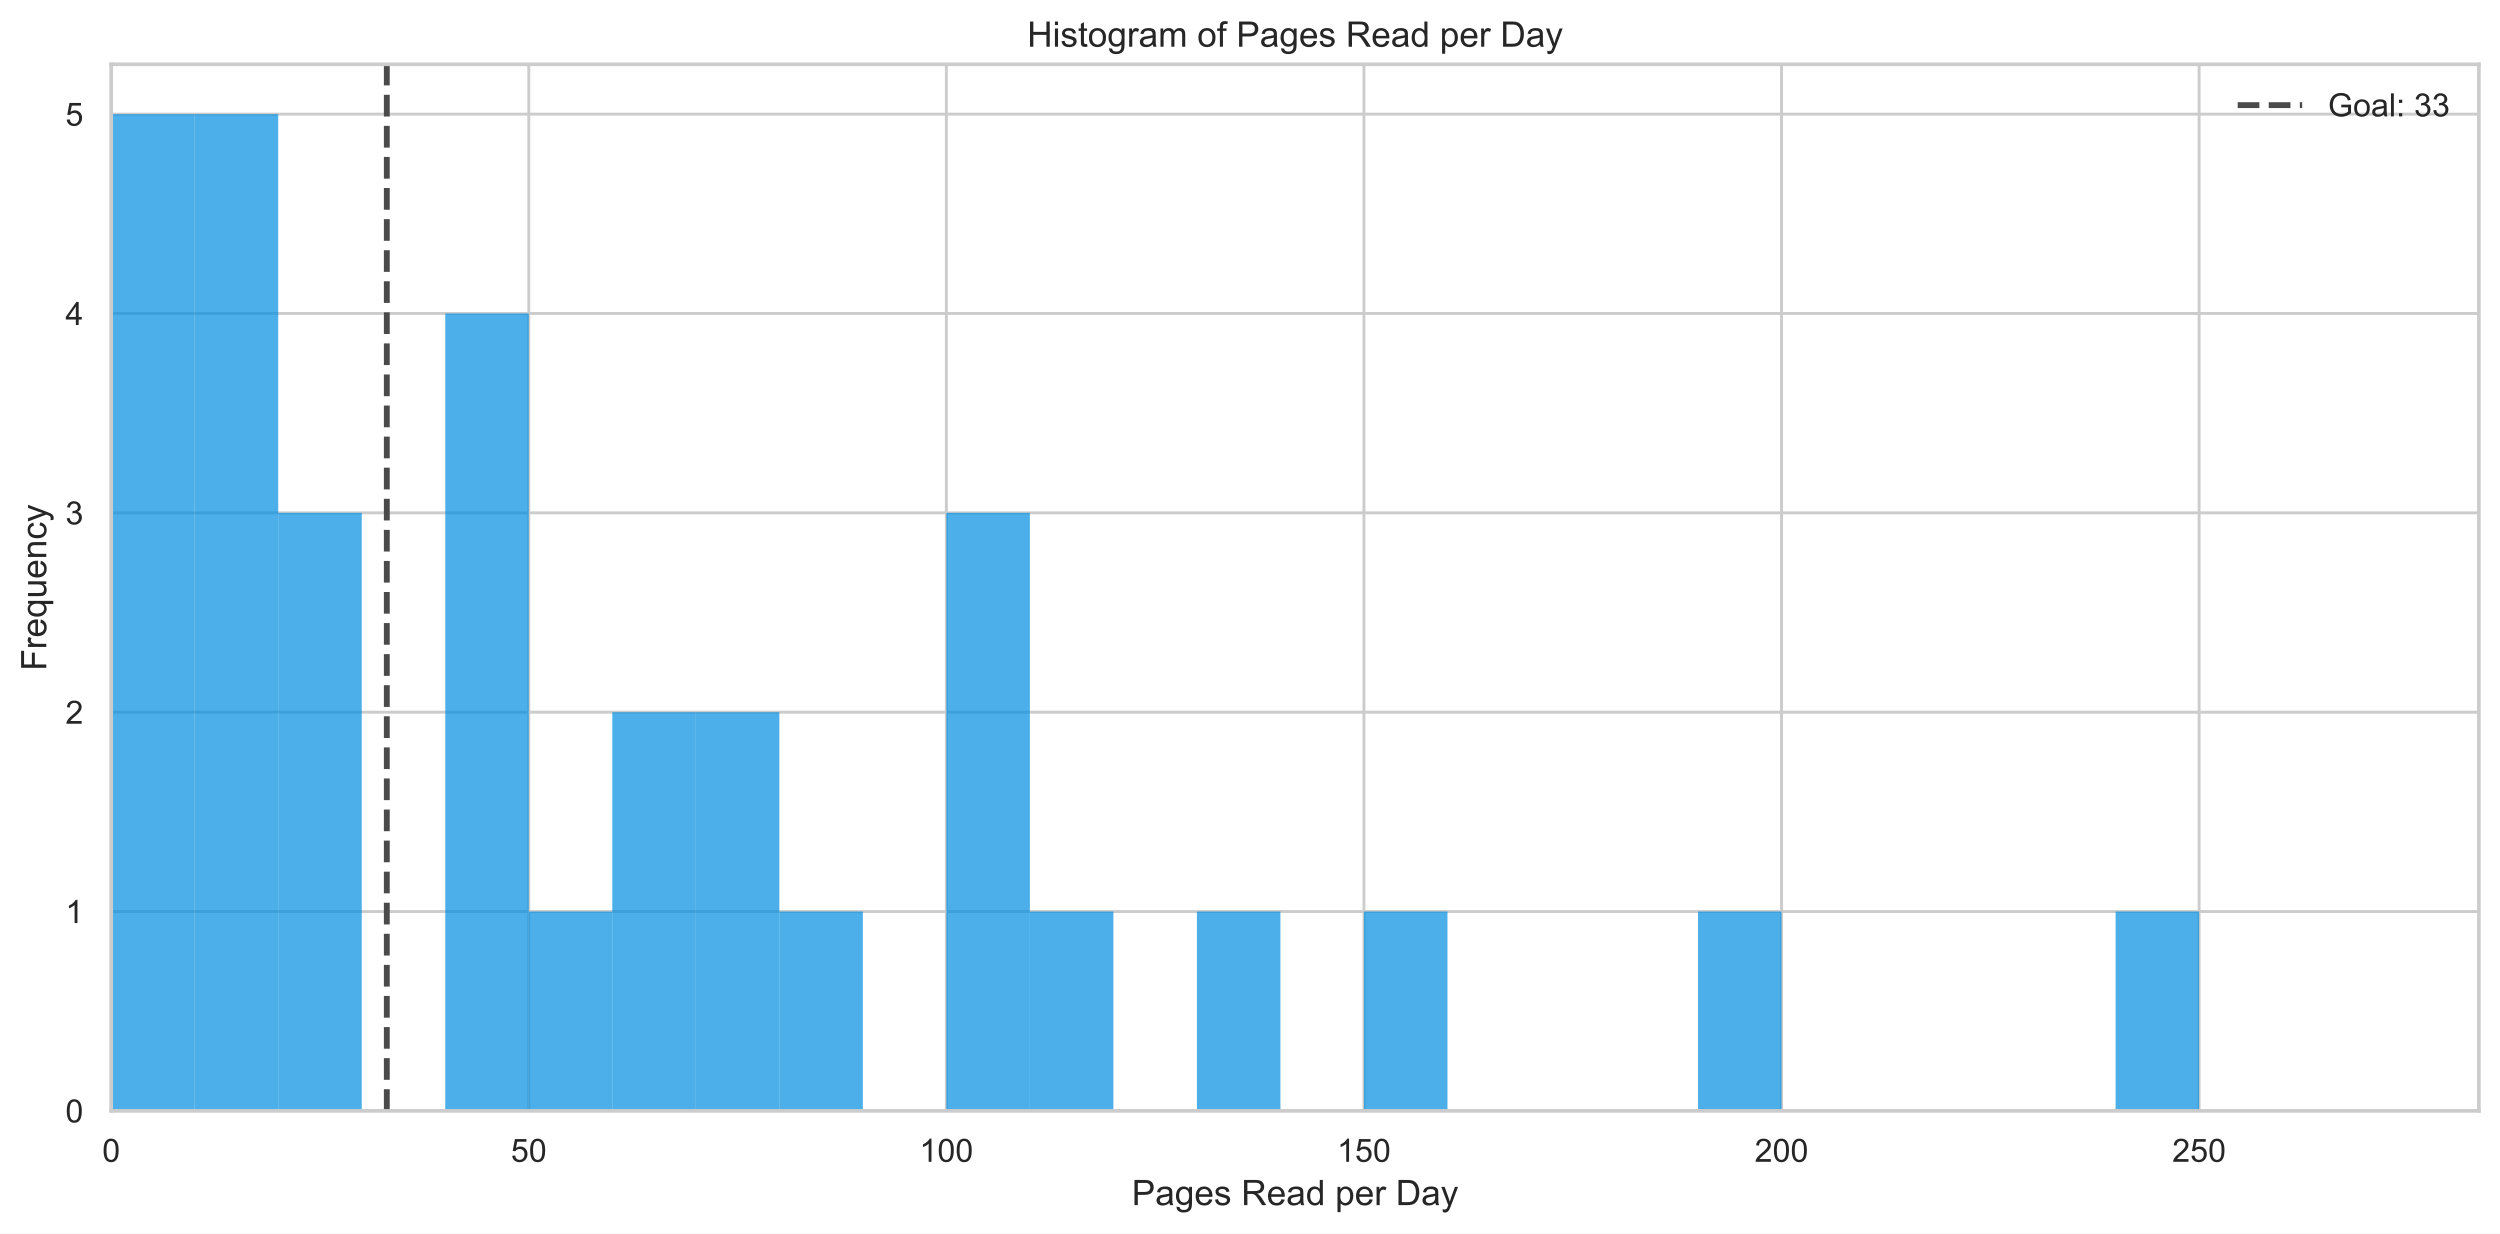
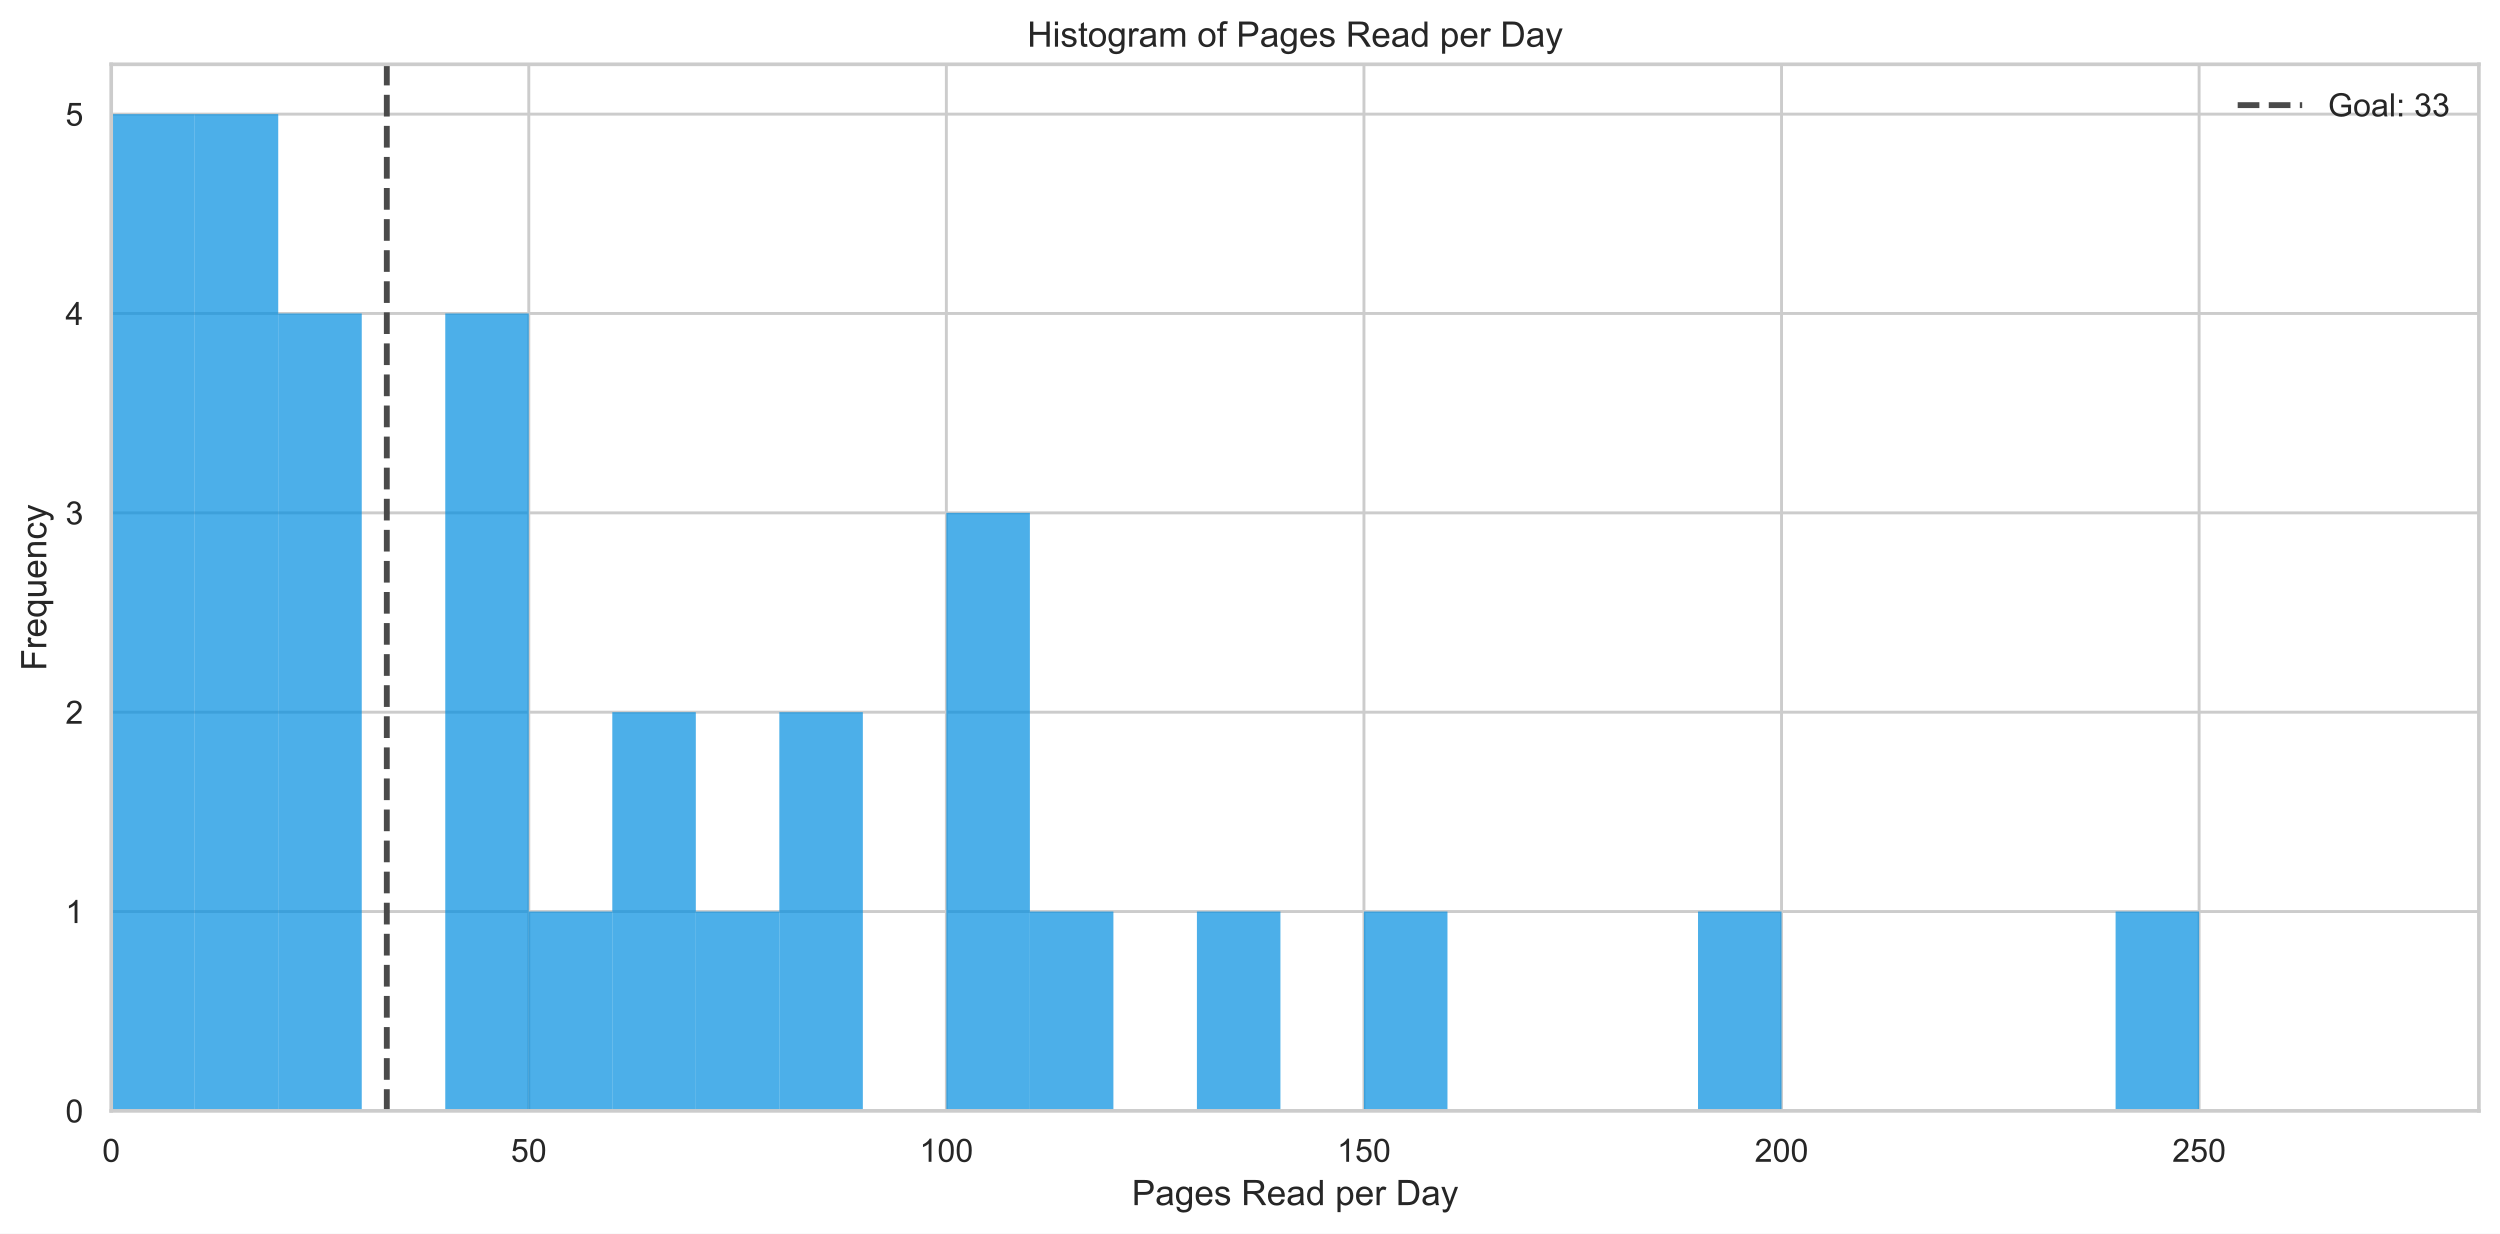
<svg xmlns="http://www.w3.org/2000/svg" xmlns:xlink="http://www.w3.org/1999/xlink" width="852.792pt" height="420.814pt" viewBox="0 0 852.792 420.814" version="1.1">
  <defs>
    <style type="text/css">*{stroke-linejoin: round; stroke-linecap: butt}</style>
  </defs>
  <g id="figure_1">
    <g id="patch_1">
      <path d="M 0 420.814  L 852.792 420.814  L 852.792 0  L 0 0  z " style="fill: #ffffff" />
    </g>
    <g id="axes_1">
      <g id="patch_2">
        <path d="M 37.932 378.939  L 845.592 378.939  L 845.592 21.936  L 37.932 21.936  z " style="fill: #ffffff" />
      </g>
      <g id="matplotlib.axis_1">
        <g id="xtick_1">
          <g id="line2d_1">
-             <path d="M 37.932 378.939  L 37.932 21.936  " clip-path="url(#pbb59d60bf5)" style="fill: none; stroke: #cccccc; stroke-linecap: round" />
+             <path d="M 37.932 378.939  L 37.932 21.936  " clip-path="url(#pe243e5ae7b)" style="fill: none; stroke: #cccccc; stroke-linecap: round" />
          </g>
          <g id="text_1">
            <g style="fill: #262626" transform="translate(34.87352 396.313) scale(0.11 -0.11)">
              <defs>
                <path id="ArialMT-30" d="M 266 2259  Q 266 3072 433 3567  Q 600 4063 929 4331  Q 1259 4600 1759 4600  Q 2128 4600 2406 4451  Q 2684 4303 2865 4023  Q 3047 3744 3150 3342  Q 3253 2941 3253 2259  Q 3253 1453 3087 958  Q 2922 463 2592 192  Q 2263 -78 1759 -78  Q 1097 -78 719 397  Q 266 969 266 2259  z M 844 2259  Q 844 1131 1108 757  Q 1372 384 1759 384  Q 2147 384 2411 759  Q 2675 1134 2675 2259  Q 2675 3391 2411 3762  Q 2147 4134 1753 4134  Q 1366 4134 1134 3806  Q 844 3388 844 2259  z " transform="scale(0.015625)" />
              </defs>
              <use xlink:href="#ArialMT-30" />
            </g>
          </g>
        </g>
        <g id="xtick_2">
          <g id="line2d_2">
-             <path d="M 180.376 378.939  L 180.376 21.936  " clip-path="url(#pbb59d60bf5)" style="fill: none; stroke: #cccccc; stroke-linecap: round" />
+             <path d="M 180.376 378.939  L 180.376 21.936  " clip-path="url(#pe243e5ae7b)" style="fill: none; stroke: #cccccc; stroke-linecap: round" />
          </g>
          <g id="text_2">
            <g style="fill: #262626" transform="translate(174.2594 396.313) scale(0.11 -0.11)">
              <defs>
                <path id="ArialMT-35" d="M 266 1200  L 856 1250  Q 922 819 1161 601  Q 1400 384 1738 384  Q 2144 384 2425 690  Q 2706 997 2706 1503  Q 2706 1984 2436 2262  Q 2166 2541 1728 2541  Q 1456 2541 1237 2417  Q 1019 2294 894 2097  L 366 2166  L 809 4519  L 3088 4519  L 3088 3981  L 1259 3981  L 1013 2750  Q 1425 3038 1878 3038  Q 2478 3038 2890 2622  Q 3303 2206 3303 1553  Q 3303 931 2941 478  Q 2500 -78 1738 -78  Q 1113 -78 717 272  Q 322 622 266 1200  z " transform="scale(0.015625)" />
              </defs>
              <use xlink:href="#ArialMT-35" />
              <use xlink:href="#ArialMT-30" x="55.615" />
            </g>
          </g>
        </g>
        <g id="xtick_3">
          <g id="line2d_3">
-             <path d="M 322.821 378.939  L 322.821 21.936  " clip-path="url(#pbb59d60bf5)" style="fill: none; stroke: #cccccc; stroke-linecap: round" />
+             <path d="M 322.821 378.939  L 322.821 21.936  " clip-path="url(#pe243e5ae7b)" style="fill: none; stroke: #cccccc; stroke-linecap: round" />
          </g>
          <g id="text_3">
            <g style="fill: #262626" transform="translate(313.6454 396.313) scale(0.11 -0.11)">
              <defs>
                <path id="ArialMT-31" d="M 2384 0  L 1822 0  L 1822 3584  Q 1619 3391 1289 3197  Q 959 3003 697 2906  L 697 3450  Q 1169 3672 1522 3987  Q 1875 4303 2022 4600  L 2384 4600  L 2384 0  z " transform="scale(0.015625)" />
              </defs>
              <use xlink:href="#ArialMT-31" />
              <use xlink:href="#ArialMT-30" x="55.615" />
              <use xlink:href="#ArialMT-30" x="111.23" />
            </g>
          </g>
        </g>
        <g id="xtick_4">
          <g id="line2d_4">
-             <path d="M 465.265 378.939  L 465.265 21.936  " clip-path="url(#pbb59d60bf5)" style="fill: none; stroke: #cccccc; stroke-linecap: round" />
+             <path d="M 465.265 378.939  L 465.265 21.936  " clip-path="url(#pe243e5ae7b)" style="fill: none; stroke: #cccccc; stroke-linecap: round" />
          </g>
          <g id="text_4">
            <g style="fill: #262626" transform="translate(456.0898 396.313) scale(0.11 -0.11)">
              <use xlink:href="#ArialMT-31" />
              <use xlink:href="#ArialMT-35" x="55.615" />
              <use xlink:href="#ArialMT-30" x="111.23" />
            </g>
          </g>
        </g>
        <g id="xtick_5">
          <g id="line2d_5">
-             <path d="M 607.71 378.939  L 607.71 21.936  " clip-path="url(#pbb59d60bf5)" style="fill: none; stroke: #cccccc; stroke-linecap: round" />
+             <path d="M 607.71 378.939  L 607.71 21.936  " clip-path="url(#pe243e5ae7b)" style="fill: none; stroke: #cccccc; stroke-linecap: round" />
          </g>
          <g id="text_5">
            <g style="fill: #262626" transform="translate(598.5343 396.313) scale(0.11 -0.11)">
              <defs>
                <path id="ArialMT-32" d="M 3222 541  L 3222 0  L 194 0  Q 188 203 259 391  Q 375 700 629 1000  Q 884 1300 1366 1694  Q 2113 2306 2375 2664  Q 2638 3022 2638 3341  Q 2638 3675 2398 3904  Q 2159 4134 1775 4134  Q 1369 4134 1125 3890  Q 881 3647 878 3216  L 300 3275  Q 359 3922 746 4261  Q 1134 4600 1788 4600  Q 2447 4600 2831 4234  Q 3216 3869 3216 3328  Q 3216 3053 3103 2787  Q 2991 2522 2730 2228  Q 2469 1934 1863 1422  Q 1356 997 1212 845  Q 1069 694 975 541  L 3222 541  z " transform="scale(0.015625)" />
              </defs>
              <use xlink:href="#ArialMT-32" />
              <use xlink:href="#ArialMT-30" x="55.615" />
              <use xlink:href="#ArialMT-30" x="111.23" />
            </g>
          </g>
        </g>
        <g id="xtick_6">
          <g id="line2d_6">
-             <path d="M 750.154 378.939  L 750.154 21.936  " clip-path="url(#pbb59d60bf5)" style="fill: none; stroke: #cccccc; stroke-linecap: round" />
+             <path d="M 750.154 378.939  L 750.154 21.936  " clip-path="url(#pe243e5ae7b)" style="fill: none; stroke: #cccccc; stroke-linecap: round" />
          </g>
          <g id="text_6">
            <g style="fill: #262626" transform="translate(740.9787 396.313) scale(0.11 -0.11)">
              <use xlink:href="#ArialMT-32" />
              <use xlink:href="#ArialMT-35" x="55.615" />
              <use xlink:href="#ArialMT-30" x="111.23" />
            </g>
          </g>
        </g>
        <g id="text_7">
          <g style="fill: #262626" transform="translate(386.0661 411.0886) scale(0.12 -0.12)">
            <defs>
              <path id="ArialMT-50" d="M 494 0  L 494 4581  L 2222 4581  Q 2678 4581 2919 4538  Q 3256 4481 3484 4323  Q 3713 4166 3852 3881  Q 3991 3597 3991 3256  Q 3991 2672 3619 2267  Q 3247 1863 2275 1863  L 1100 1863  L 1100 0  L 494 0  z M 1100 2403  L 2284 2403  Q 2872 2403 3119 2622  Q 3366 2841 3366 3238  Q 3366 3525 3220 3729  Q 3075 3934 2838 4000  Q 2684 4041 2272 4041  L 1100 4041  L 1100 2403  z " transform="scale(0.015625)" />
              <path id="ArialMT-61" d="M 2588 409  Q 2275 144 1986 34  Q 1697 -75 1366 -75  Q 819 -75 525 192  Q 231 459 231 875  Q 231 1119 342 1320  Q 453 1522 633 1644  Q 813 1766 1038 1828  Q 1203 1872 1538 1913  Q 2219 1994 2541 2106  Q 2544 2222 2544 2253  Q 2544 2597 2384 2738  Q 2169 2928 1744 2928  Q 1347 2928 1158 2789  Q 969 2650 878 2297  L 328 2372  Q 403 2725 575 2942  Q 747 3159 1072 3276  Q 1397 3394 1825 3394  Q 2250 3394 2515 3294  Q 2781 3194 2906 3042  Q 3031 2891 3081 2659  Q 3109 2516 3109 2141  L 3109 1391  Q 3109 606 3145 398  Q 3181 191 3288 0  L 2700 0  Q 2613 175 2588 409  z M 2541 1666  Q 2234 1541 1622 1453  Q 1275 1403 1131 1340  Q 988 1278 909 1158  Q 831 1038 831 891  Q 831 666 1001 516  Q 1172 366 1500 366  Q 1825 366 2078 508  Q 2331 650 2450 897  Q 2541 1088 2541 1459  L 2541 1666  z " transform="scale(0.015625)" />
              <path id="ArialMT-67" d="M 319 -275  L 866 -356  Q 900 -609 1056 -725  Q 1266 -881 1628 -881  Q 2019 -881 2231 -725  Q 2444 -569 2519 -288  Q 2563 -116 2559 434  Q 2191 0 1641 0  Q 956 0 581 494  Q 206 988 206 1678  Q 206 2153 378 2554  Q 550 2956 876 3175  Q 1203 3394 1644 3394  Q 2231 3394 2613 2919  L 2613 3319  L 3131 3319  L 3131 450  Q 3131 -325 2973 -648  Q 2816 -972 2473 -1159  Q 2131 -1347 1631 -1347  Q 1038 -1347 672 -1080  Q 306 -813 319 -275  z M 784 1719  Q 784 1066 1043 766  Q 1303 466 1694 466  Q 2081 466 2343 764  Q 2606 1063 2606 1700  Q 2606 2309 2336 2618  Q 2066 2928 1684 2928  Q 1309 2928 1046 2623  Q 784 2319 784 1719  z " transform="scale(0.015625)" />
              <path id="ArialMT-65" d="M 2694 1069  L 3275 997  Q 3138 488 2766 206  Q 2394 -75 1816 -75  Q 1088 -75 661 373  Q 234 822 234 1631  Q 234 2469 665 2931  Q 1097 3394 1784 3394  Q 2450 3394 2872 2941  Q 3294 2488 3294 1666  Q 3294 1616 3291 1516  L 816 1516  Q 847 969 1125 678  Q 1403 388 1819 388  Q 2128 388 2347 550  Q 2566 713 2694 1069  z M 847 1978  L 2700 1978  Q 2663 2397 2488 2606  Q 2219 2931 1791 2931  Q 1403 2931 1139 2672  Q 875 2413 847 1978  z " transform="scale(0.015625)" />
              <path id="ArialMT-73" d="M 197 991  L 753 1078  Q 800 744 1014 566  Q 1228 388 1613 388  Q 2000 388 2187 545  Q 2375 703 2375 916  Q 2375 1106 2209 1216  Q 2094 1291 1634 1406  Q 1016 1563 777 1677  Q 538 1791 414 1992  Q 291 2194 291 2438  Q 291 2659 392 2848  Q 494 3038 669 3163  Q 800 3259 1026 3326  Q 1253 3394 1513 3394  Q 1903 3394 2198 3281  Q 2494 3169 2634 2976  Q 2775 2784 2828 2463  L 2278 2388  Q 2241 2644 2061 2787  Q 1881 2931 1553 2931  Q 1166 2931 1000 2803  Q 834 2675 834 2503  Q 834 2394 903 2306  Q 972 2216 1119 2156  Q 1203 2125 1616 2013  Q 2213 1853 2448 1751  Q 2684 1650 2818 1456  Q 2953 1263 2953 975  Q 2953 694 2789 445  Q 2625 197 2315 61  Q 2006 -75 1616 -75  Q 969 -75 630 194  Q 291 463 197 991  z " transform="scale(0.015625)" />
              <path id="ArialMT-20" transform="scale(0.015625)" />
              <path id="ArialMT-52" d="M 503 0  L 503 4581  L 2534 4581  Q 3147 4581 3465 4457  Q 3784 4334 3975 4021  Q 4166 3709 4166 3331  Q 4166 2844 3850 2509  Q 3534 2175 2875 2084  Q 3116 1969 3241 1856  Q 3506 1613 3744 1247  L 4541 0  L 3778 0  L 3172 953  Q 2906 1366 2734 1584  Q 2563 1803 2427 1890  Q 2291 1978 2150 2013  Q 2047 2034 1813 2034  L 1109 2034  L 1109 0  L 503 0  z M 1109 2559  L 2413 2559  Q 2828 2559 3062 2645  Q 3297 2731 3419 2920  Q 3541 3109 3541 3331  Q 3541 3656 3305 3865  Q 3069 4075 2559 4075  L 1109 4075  L 1109 2559  z " transform="scale(0.015625)" />
              <path id="ArialMT-64" d="M 2575 0  L 2575 419  Q 2259 -75 1647 -75  Q 1250 -75 917 144  Q 584 363 401 755  Q 219 1147 219 1656  Q 219 2153 384 2558  Q 550 2963 881 3178  Q 1213 3394 1622 3394  Q 1922 3394 2156 3267  Q 2391 3141 2538 2938  L 2538 4581  L 3097 4581  L 3097 0  L 2575 0  z M 797 1656  Q 797 1019 1065 703  Q 1334 388 1700 388  Q 2069 388 2326 689  Q 2584 991 2584 1609  Q 2584 2291 2321 2609  Q 2059 2928 1675 2928  Q 1300 2928 1048 2622  Q 797 2316 797 1656  z " transform="scale(0.015625)" />
              <path id="ArialMT-70" d="M 422 -1272  L 422 3319  L 934 3319  L 934 2888  Q 1116 3141 1344 3267  Q 1572 3394 1897 3394  Q 2322 3394 2647 3175  Q 2972 2956 3137 2557  Q 3303 2159 3303 1684  Q 3303 1175 3120 767  Q 2938 359 2589 142  Q 2241 -75 1856 -75  Q 1575 -75 1351 44  Q 1128 163 984 344  L 984 -1272  L 422 -1272  z M 931 1641  Q 931 1000 1190 694  Q 1450 388 1819 388  Q 2194 388 2461 705  Q 2728 1022 2728 1688  Q 2728 2322 2467 2637  Q 2206 2953 1844 2953  Q 1484 2953 1207 2617  Q 931 2281 931 1641  z " transform="scale(0.015625)" />
              <path id="ArialMT-72" d="M 416 0  L 416 3319  L 922 3319  L 922 2816  Q 1116 3169 1280 3281  Q 1444 3394 1641 3394  Q 1925 3394 2219 3213  L 2025 2691  Q 1819 2813 1613 2813  Q 1428 2813 1281 2702  Q 1134 2591 1072 2394  Q 978 2094 978 1738  L 978 0  L 416 0  z " transform="scale(0.015625)" />
              <path id="ArialMT-44" d="M 494 0  L 494 4581  L 2072 4581  Q 2606 4581 2888 4516  Q 3281 4425 3559 4188  Q 3922 3881 4101 3404  Q 4281 2928 4281 2316  Q 4281 1794 4159 1391  Q 4038 988 3847 723  Q 3656 459 3429 307  Q 3203 156 2883 78  Q 2563 0 2147 0  L 494 0  z M 1100 541  L 2078 541  Q 2531 541 2789 625  Q 3047 709 3200 863  Q 3416 1078 3536 1442  Q 3656 1806 3656 2325  Q 3656 3044 3420 3430  Q 3184 3816 2847 3947  Q 2603 4041 2063 4041  L 1100 4041  L 1100 541  z " transform="scale(0.015625)" />
              <path id="ArialMT-79" d="M 397 -1278  L 334 -750  Q 519 -800 656 -800  Q 844 -800 956 -737  Q 1069 -675 1141 -563  Q 1194 -478 1313 -144  Q 1328 -97 1363 -6  L 103 3319  L 709 3319  L 1400 1397  Q 1534 1031 1641 628  Q 1738 1016 1872 1384  L 2581 3319  L 3144 3319  L 1881 -56  Q 1678 -603 1566 -809  Q 1416 -1088 1222 -1217  Q 1028 -1347 759 -1347  Q 597 -1347 397 -1278  z " transform="scale(0.015625)" />
            </defs>
            <use xlink:href="#ArialMT-50" />
            <use xlink:href="#ArialMT-61" x="66.699" />
            <use xlink:href="#ArialMT-67" x="122.314" />
            <use xlink:href="#ArialMT-65" x="177.93" />
            <use xlink:href="#ArialMT-73" x="233.545" />
            <use xlink:href="#ArialMT-20" x="283.545" />
            <use xlink:href="#ArialMT-52" x="311.328" />
            <use xlink:href="#ArialMT-65" x="383.545" />
            <use xlink:href="#ArialMT-61" x="439.16" />
            <use xlink:href="#ArialMT-64" x="494.775" />
            <use xlink:href="#ArialMT-20" x="550.391" />
            <use xlink:href="#ArialMT-70" x="578.174" />
            <use xlink:href="#ArialMT-65" x="633.789" />
            <use xlink:href="#ArialMT-72" x="689.404" />
            <use xlink:href="#ArialMT-20" x="722.705" />
            <use xlink:href="#ArialMT-44" x="750.488" />
            <use xlink:href="#ArialMT-61" x="822.705" />
            <use xlink:href="#ArialMT-79" x="878.32" />
          </g>
        </g>
      </g>
      <g id="matplotlib.axis_2">
        <g id="ytick_1">
          <g id="line2d_7">
-             <path d="M 37.932 378.939  L 845.592 378.939  " clip-path="url(#pbb59d60bf5)" style="fill: none; stroke: #cccccc; stroke-linecap: round" />
+             <path d="M 37.932 378.939  L 845.592 378.939  " clip-path="url(#pe243e5ae7b)" style="fill: none; stroke: #cccccc; stroke-linecap: round" />
          </g>
          <g id="text_8">
            <g style="fill: #262626" transform="translate(22.315 382.8762) scale(0.11 -0.11)">
              <use xlink:href="#ArialMT-30" />
            </g>
          </g>
        </g>
        <g id="ytick_2">
          <g id="line2d_8">
-             <path d="M 37.932 310.939  L 845.592 310.939  " clip-path="url(#pbb59d60bf5)" style="fill: none; stroke: #cccccc; stroke-linecap: round" />
+             <path d="M 37.932 310.939  L 845.592 310.939  " clip-path="url(#pe243e5ae7b)" style="fill: none; stroke: #cccccc; stroke-linecap: round" />
          </g>
          <g id="text_9">
            <g style="fill: #262626" transform="translate(22.315 314.8755) scale(0.11 -0.11)">
              <use xlink:href="#ArialMT-31" />
            </g>
          </g>
        </g>
        <g id="ytick_3">
          <g id="line2d_9">
-             <path d="M 37.932 242.938  L 845.592 242.938  " clip-path="url(#pbb59d60bf5)" style="fill: none; stroke: #cccccc; stroke-linecap: round" />
+             <path d="M 37.932 242.938  L 845.592 242.938  " clip-path="url(#pe243e5ae7b)" style="fill: none; stroke: #cccccc; stroke-linecap: round" />
          </g>
          <g id="text_10">
            <g style="fill: #262626" transform="translate(22.315 246.8747) scale(0.11 -0.11)">
              <use xlink:href="#ArialMT-32" />
            </g>
          </g>
        </g>
        <g id="ytick_4">
          <g id="line2d_10">
-             <path d="M 37.932 174.937  L 845.592 174.937  " clip-path="url(#pbb59d60bf5)" style="fill: none; stroke: #cccccc; stroke-linecap: round" />
+             <path d="M 37.932 174.937  L 845.592 174.937  " clip-path="url(#pe243e5ae7b)" style="fill: none; stroke: #cccccc; stroke-linecap: round" />
          </g>
          <g id="text_11">
            <g style="fill: #262626" transform="translate(22.315 178.874) scale(0.11 -0.11)">
              <defs>
                <path id="ArialMT-33" d="M 269 1209  L 831 1284  Q 928 806 1161 595  Q 1394 384 1728 384  Q 2125 384 2398 659  Q 2672 934 2672 1341  Q 2672 1728 2419 1979  Q 2166 2231 1775 2231  Q 1616 2231 1378 2169  L 1441 2663  Q 1497 2656 1531 2656  Q 1891 2656 2178 2843  Q 2466 3031 2466 3422  Q 2466 3731 2256 3934  Q 2047 4138 1716 4138  Q 1388 4138 1169 3931  Q 950 3725 888 3313  L 325 3413  Q 428 3978 793 4289  Q 1159 4600 1703 4600  Q 2078 4600 2393 4439  Q 2709 4278 2876 4000  Q 3044 3722 3044 3409  Q 3044 3113 2884 2869  Q 2725 2625 2413 2481  Q 2819 2388 3044 2092  Q 3269 1797 3269 1353  Q 3269 753 2831 336  Q 2394 -81 1725 -81  Q 1122 -81 723 278  Q 325 638 269 1209  z " transform="scale(0.015625)" />
              </defs>
              <use xlink:href="#ArialMT-33" />
            </g>
          </g>
        </g>
        <g id="ytick_5">
          <g id="line2d_11">
-             <path d="M 37.932 106.937  L 845.592 106.937  " clip-path="url(#pbb59d60bf5)" style="fill: none; stroke: #cccccc; stroke-linecap: round" />
+             <path d="M 37.932 106.937  L 845.592 106.937  " clip-path="url(#pe243e5ae7b)" style="fill: none; stroke: #cccccc; stroke-linecap: round" />
          </g>
          <g id="text_12">
            <g style="fill: #262626" transform="translate(22.315 110.8733) scale(0.11 -0.11)">
              <defs>
                <path id="ArialMT-34" d="M 2069 0  L 2069 1097  L 81 1097  L 81 1613  L 2172 4581  L 2631 4581  L 2631 1613  L 3250 1613  L 3250 1097  L 2631 1097  L 2631 0  L 2069 0  z M 2069 1613  L 2069 3678  L 634 1613  L 2069 1613  z " transform="scale(0.015625)" />
              </defs>
              <use xlink:href="#ArialMT-34" />
            </g>
          </g>
        </g>
        <g id="ytick_6">
          <g id="line2d_12">
-             <path d="M 37.932 38.936  L 845.592 38.936  " clip-path="url(#pbb59d60bf5)" style="fill: none; stroke: #cccccc; stroke-linecap: round" />
+             <path d="M 37.932 38.936  L 845.592 38.936  " clip-path="url(#pe243e5ae7b)" style="fill: none; stroke: #cccccc; stroke-linecap: round" />
          </g>
          <g id="text_13">
            <g style="fill: #262626" transform="translate(22.315 42.8726) scale(0.11 -0.11)">
              <use xlink:href="#ArialMT-35" />
            </g>
          </g>
        </g>
        <g id="text_14">
          <g style="fill: #262626" transform="translate(15.78937 228.7828) rotate(-90) scale(0.12 -0.12)">
            <defs>
              <path id="ArialMT-46" d="M 525 0  L 525 4581  L 3616 4581  L 3616 4041  L 1131 4041  L 1131 2622  L 3281 2622  L 3281 2081  L 1131 2081  L 1131 0  L 525 0  z " transform="scale(0.015625)" />
              <path id="ArialMT-71" d="M 2538 -1272  L 2538 353  Q 2406 169 2170 47  Q 1934 -75 1669 -75  Q 1078 -75 651 397  Q 225 869 225 1691  Q 225 2191 398 2587  Q 572 2984 901 3189  Q 1231 3394 1625 3394  Q 2241 3394 2594 2875  L 2594 3319  L 3100 3319  L 3100 -1272  L 2538 -1272  z M 803 1669  Q 803 1028 1072 708  Q 1341 388 1716 388  Q 2075 388 2334 692  Q 2594 997 2594 1619  Q 2594 2281 2320 2615  Q 2047 2950 1678 2950  Q 1313 2950 1058 2639  Q 803 2328 803 1669  z " transform="scale(0.015625)" />
              <path id="ArialMT-75" d="M 2597 0  L 2597 488  Q 2209 -75 1544 -75  Q 1250 -75 995 37  Q 741 150 617 320  Q 494 491 444 738  Q 409 903 409 1263  L 409 3319  L 972 3319  L 972 1478  Q 972 1038 1006 884  Q 1059 663 1231 536  Q 1403 409 1656 409  Q 1909 409 2131 539  Q 2353 669 2445 892  Q 2538 1116 2538 1541  L 2538 3319  L 3100 3319  L 3100 0  L 2597 0  z " transform="scale(0.015625)" />
              <path id="ArialMT-6e" d="M 422 0  L 422 3319  L 928 3319  L 928 2847  Q 1294 3394 1984 3394  Q 2284 3394 2536 3286  Q 2788 3178 2913 3003  Q 3038 2828 3088 2588  Q 3119 2431 3119 2041  L 3119 0  L 2556 0  L 2556 2019  Q 2556 2363 2490 2533  Q 2425 2703 2258 2804  Q 2091 2906 1866 2906  Q 1506 2906 1245 2678  Q 984 2450 984 1813  L 984 0  L 422 0  z " transform="scale(0.015625)" />
              <path id="ArialMT-63" d="M 2588 1216  L 3141 1144  Q 3050 572 2676 248  Q 2303 -75 1759 -75  Q 1078 -75 664 370  Q 250 816 250 1647  Q 250 2184 428 2587  Q 606 2991 970 3192  Q 1334 3394 1763 3394  Q 2303 3394 2647 3120  Q 2991 2847 3088 2344  L 2541 2259  Q 2463 2594 2264 2762  Q 2066 2931 1784 2931  Q 1359 2931 1093 2626  Q 828 2322 828 1663  Q 828 994 1084 691  Q 1341 388 1753 388  Q 2084 388 2306 591  Q 2528 794 2588 1216  z " transform="scale(0.015625)" />
            </defs>
            <use xlink:href="#ArialMT-46" />
            <use xlink:href="#ArialMT-72" x="61.084" />
            <use xlink:href="#ArialMT-65" x="94.385" />
            <use xlink:href="#ArialMT-71" x="150" />
            <use xlink:href="#ArialMT-75" x="205.615" />
            <use xlink:href="#ArialMT-65" x="261.23" />
            <use xlink:href="#ArialMT-6e" x="316.846" />
            <use xlink:href="#ArialMT-63" x="372.461" />
            <use xlink:href="#ArialMT-79" x="422.461" />
          </g>
        </g>
      </g>
      <g id="patch_3">
-         <path d="M 37.932 378.939  L 66.421 378.939  L 66.421 38.936  L 37.932 38.936  z " clip-path="url(#pbb59d60bf5)" style="fill: #008ddf; opacity: 0.7" />
+         <path d="M 37.932 378.939  L 66.421 378.939  L 66.421 38.936  L 37.932 38.936  z " clip-path="url(#pe243e5ae7b)" style="fill: #008ddf; opacity: 0.7" />
      </g>
      <g id="patch_4">
-         <path d="M 66.421 378.939  L 94.91 378.939  L 94.91 38.936  L 66.421 38.936  z " clip-path="url(#pbb59d60bf5)" style="fill: #008ddf; opacity: 0.7" />
+         <path d="M 66.421 378.939  L 94.91 378.939  L 94.91 38.936  L 66.421 38.936  z " clip-path="url(#pe243e5ae7b)" style="fill: #008ddf; opacity: 0.7" />
      </g>
      <g id="patch_5">
-         <path d="M 94.91 378.939  L 123.399 378.939  L 123.399 174.937  L 94.91 174.937  z " clip-path="url(#pbb59d60bf5)" style="fill: #008ddf; opacity: 0.7" />
+         <path d="M 94.91 378.939  L 123.399 378.939  L 123.399 106.937  L 94.91 106.937  z " clip-path="url(#pe243e5ae7b)" style="fill: #008ddf; opacity: 0.7" />
      </g>
      <g id="patch_6">
-         <path d="M 123.399 378.939  L 151.888 378.939  L 151.888 378.939  L 123.399 378.939  z " clip-path="url(#pbb59d60bf5)" style="fill: #008ddf; opacity: 0.7" />
+         <path d="M 123.399 378.939  L 151.888 378.939  L 151.888 378.939  L 123.399 378.939  z " clip-path="url(#pe243e5ae7b)" style="fill: #008ddf; opacity: 0.7" />
      </g>
      <g id="patch_7">
-         <path d="M 151.888 378.939  L 180.376 378.939  L 180.376 106.937  L 151.888 106.937  z " clip-path="url(#pbb59d60bf5)" style="fill: #008ddf; opacity: 0.7" />
+         <path d="M 151.888 378.939  L 180.376 378.939  L 180.376 106.937  L 151.888 106.937  z " clip-path="url(#pe243e5ae7b)" style="fill: #008ddf; opacity: 0.7" />
      </g>
      <g id="patch_8">
-         <path d="M 180.376 378.939  L 208.865 378.939  L 208.865 310.939  L 180.376 310.939  z " clip-path="url(#pbb59d60bf5)" style="fill: #008ddf; opacity: 0.7" />
+         <path d="M 180.376 378.939  L 208.865 378.939  L 208.865 310.939  L 180.376 310.939  z " clip-path="url(#pe243e5ae7b)" style="fill: #008ddf; opacity: 0.7" />
      </g>
      <g id="patch_9">
-         <path d="M 208.865 378.939  L 237.354 378.939  L 237.354 242.938  L 208.865 242.938  z " clip-path="url(#pbb59d60bf5)" style="fill: #008ddf; opacity: 0.7" />
+         <path d="M 208.865 378.939  L 237.354 378.939  L 237.354 242.938  L 208.865 242.938  z " clip-path="url(#pe243e5ae7b)" style="fill: #008ddf; opacity: 0.7" />
      </g>
      <g id="patch_10">
-         <path d="M 237.354 378.939  L 265.843 378.939  L 265.843 242.938  L 237.354 242.938  z " clip-path="url(#pbb59d60bf5)" style="fill: #008ddf; opacity: 0.7" />
+         <path d="M 237.354 378.939  L 265.843 378.939  L 265.843 310.939  L 237.354 310.939  z " clip-path="url(#pe243e5ae7b)" style="fill: #008ddf; opacity: 0.7" />
      </g>
      <g id="patch_11">
-         <path d="M 265.843 378.939  L 294.332 378.939  L 294.332 310.939  L 265.843 310.939  z " clip-path="url(#pbb59d60bf5)" style="fill: #008ddf; opacity: 0.7" />
+         <path d="M 265.843 378.939  L 294.332 378.939  L 294.332 242.938  L 265.843 242.938  z " clip-path="url(#pe243e5ae7b)" style="fill: #008ddf; opacity: 0.7" />
      </g>
      <g id="patch_12">
-         <path d="M 294.332 378.939  L 322.821 378.939  L 322.821 378.939  L 294.332 378.939  z " clip-path="url(#pbb59d60bf5)" style="fill: #008ddf; opacity: 0.7" />
+         <path d="M 294.332 378.939  L 322.821 378.939  L 322.821 378.939  L 294.332 378.939  z " clip-path="url(#pe243e5ae7b)" style="fill: #008ddf; opacity: 0.7" />
      </g>
      <g id="patch_13">
-         <path d="M 322.821 378.939  L 351.31 378.939  L 351.31 174.937  L 322.821 174.937  z " clip-path="url(#pbb59d60bf5)" style="fill: #008ddf; opacity: 0.7" />
+         <path d="M 322.821 378.939  L 351.31 378.939  L 351.31 174.937  L 322.821 174.937  z " clip-path="url(#pe243e5ae7b)" style="fill: #008ddf; opacity: 0.7" />
      </g>
      <g id="patch_14">
-         <path d="M 351.31 378.939  L 379.799 378.939  L 379.799 310.939  L 351.31 310.939  z " clip-path="url(#pbb59d60bf5)" style="fill: #008ddf; opacity: 0.7" />
+         <path d="M 351.31 378.939  L 379.799 378.939  L 379.799 310.939  L 351.31 310.939  z " clip-path="url(#pe243e5ae7b)" style="fill: #008ddf; opacity: 0.7" />
      </g>
      <g id="patch_15">
-         <path d="M 379.799 378.939  L 408.288 378.939  L 408.288 378.939  L 379.799 378.939  z " clip-path="url(#pbb59d60bf5)" style="fill: #008ddf; opacity: 0.7" />
+         <path d="M 379.799 378.939  L 408.288 378.939  L 408.288 378.939  L 379.799 378.939  z " clip-path="url(#pe243e5ae7b)" style="fill: #008ddf; opacity: 0.7" />
      </g>
      <g id="patch_16">
-         <path d="M 408.288 378.939  L 436.776 378.939  L 436.776 310.939  L 408.288 310.939  z " clip-path="url(#pbb59d60bf5)" style="fill: #008ddf; opacity: 0.7" />
+         <path d="M 408.288 378.939  L 436.776 378.939  L 436.776 310.939  L 408.288 310.939  z " clip-path="url(#pe243e5ae7b)" style="fill: #008ddf; opacity: 0.7" />
      </g>
      <g id="patch_17">
-         <path d="M 436.776 378.939  L 465.265 378.939  L 465.265 378.939  L 436.776 378.939  z " clip-path="url(#pbb59d60bf5)" style="fill: #008ddf; opacity: 0.7" />
+         <path d="M 436.776 378.939  L 465.265 378.939  L 465.265 378.939  L 436.776 378.939  z " clip-path="url(#pe243e5ae7b)" style="fill: #008ddf; opacity: 0.7" />
      </g>
      <g id="patch_18">
-         <path d="M 465.265 378.939  L 493.754 378.939  L 493.754 310.939  L 465.265 310.939  z " clip-path="url(#pbb59d60bf5)" style="fill: #008ddf; opacity: 0.7" />
+         <path d="M 465.265 378.939  L 493.754 378.939  L 493.754 310.939  L 465.265 310.939  z " clip-path="url(#pe243e5ae7b)" style="fill: #008ddf; opacity: 0.7" />
      </g>
      <g id="patch_19">
-         <path d="M 493.754 378.939  L 522.243 378.939  L 522.243 378.939  L 493.754 378.939  z " clip-path="url(#pbb59d60bf5)" style="fill: #008ddf; opacity: 0.7" />
+         <path d="M 493.754 378.939  L 522.243 378.939  L 522.243 378.939  L 493.754 378.939  z " clip-path="url(#pe243e5ae7b)" style="fill: #008ddf; opacity: 0.7" />
      </g>
      <g id="patch_20">
-         <path d="M 522.243 378.939  L 550.732 378.939  L 550.732 378.939  L 522.243 378.939  z " clip-path="url(#pbb59d60bf5)" style="fill: #008ddf; opacity: 0.7" />
+         <path d="M 522.243 378.939  L 550.732 378.939  L 550.732 378.939  L 522.243 378.939  z " clip-path="url(#pe243e5ae7b)" style="fill: #008ddf; opacity: 0.7" />
      </g>
      <g id="patch_21">
-         <path d="M 550.732 378.939  L 579.221 378.939  L 579.221 378.939  L 550.732 378.939  z " clip-path="url(#pbb59d60bf5)" style="fill: #008ddf; opacity: 0.7" />
+         <path d="M 550.732 378.939  L 579.221 378.939  L 579.221 378.939  L 550.732 378.939  z " clip-path="url(#pe243e5ae7b)" style="fill: #008ddf; opacity: 0.7" />
      </g>
      <g id="patch_22">
-         <path d="M 579.221 378.939  L 607.71 378.939  L 607.71 310.939  L 579.221 310.939  z " clip-path="url(#pbb59d60bf5)" style="fill: #008ddf; opacity: 0.7" />
+         <path d="M 579.221 378.939  L 607.71 378.939  L 607.71 310.939  L 579.221 310.939  z " clip-path="url(#pe243e5ae7b)" style="fill: #008ddf; opacity: 0.7" />
      </g>
      <g id="patch_23">
-         <path d="M 607.71 378.939  L 636.199 378.939  L 636.199 378.939  L 607.71 378.939  z " clip-path="url(#pbb59d60bf5)" style="fill: #008ddf; opacity: 0.7" />
+         <path d="M 607.71 378.939  L 636.199 378.939  L 636.199 378.939  L 607.71 378.939  z " clip-path="url(#pe243e5ae7b)" style="fill: #008ddf; opacity: 0.7" />
      </g>
      <g id="patch_24">
-         <path d="M 636.199 378.939  L 664.688 378.939  L 664.688 378.939  L 636.199 378.939  z " clip-path="url(#pbb59d60bf5)" style="fill: #008ddf; opacity: 0.7" />
+         <path d="M 636.199 378.939  L 664.688 378.939  L 664.688 378.939  L 636.199 378.939  z " clip-path="url(#pe243e5ae7b)" style="fill: #008ddf; opacity: 0.7" />
      </g>
      <g id="patch_25">
-         <path d="M 664.688 378.939  L 693.176 378.939  L 693.176 378.939  L 664.688 378.939  z " clip-path="url(#pbb59d60bf5)" style="fill: #008ddf; opacity: 0.7" />
+         <path d="M 664.688 378.939  L 693.176 378.939  L 693.176 378.939  L 664.688 378.939  z " clip-path="url(#pe243e5ae7b)" style="fill: #008ddf; opacity: 0.7" />
      </g>
      <g id="patch_26">
-         <path d="M 693.176 378.939  L 721.665 378.939  L 721.665 378.939  L 693.176 378.939  z " clip-path="url(#pbb59d60bf5)" style="fill: #008ddf; opacity: 0.7" />
+         <path d="M 693.176 378.939  L 721.665 378.939  L 721.665 378.939  L 693.176 378.939  z " clip-path="url(#pe243e5ae7b)" style="fill: #008ddf; opacity: 0.7" />
      </g>
      <g id="patch_27">
-         <path d="M 721.665 378.939  L 750.154 378.939  L 750.154 310.939  L 721.665 310.939  z " clip-path="url(#pbb59d60bf5)" style="fill: #008ddf; opacity: 0.7" />
+         <path d="M 721.665 378.939  L 750.154 378.939  L 750.154 310.939  L 721.665 310.939  z " clip-path="url(#pe243e5ae7b)" style="fill: #008ddf; opacity: 0.7" />
      </g>
      <g id="patch_28">
-         <path d="M 750.154 378.939  L 778.643 378.939  L 778.643 378.939  L 750.154 378.939  z " clip-path="url(#pbb59d60bf5)" style="fill: #008ddf; opacity: 0.7" />
+         <path d="M 750.154 378.939  L 778.643 378.939  L 778.643 378.939  L 750.154 378.939  z " clip-path="url(#pe243e5ae7b)" style="fill: #008ddf; opacity: 0.7" />
      </g>
      <g id="patch_29">
-         <path d="M 778.643 378.939  L 807.132 378.939  L 807.132 378.939  L 778.643 378.939  z " clip-path="url(#pbb59d60bf5)" style="fill: #008ddf; opacity: 0.7" />
+         <path d="M 778.643 378.939  L 807.132 378.939  L 807.132 378.939  L 778.643 378.939  z " clip-path="url(#pe243e5ae7b)" style="fill: #008ddf; opacity: 0.7" />
      </g>
      <g id="line2d_13">
-         <path d="M 131.945 378.939  L 131.945 21.936  " clip-path="url(#pbb59d60bf5)" style="fill: none; stroke-dasharray: 7.4,3.2; stroke-dashoffset: 0; stroke: #4a4a4a; stroke-width: 2" />
+         <path d="M 131.945 378.939  L 131.945 21.936  " clip-path="url(#pe243e5ae7b)" style="fill: none; stroke-dasharray: 7.4,3.2; stroke-dashoffset: 0; stroke: #4a4a4a; stroke-width: 2" />
      </g>
      <g id="patch_30">
        <path d="M 37.932 378.939  L 37.932 21.936  " style="fill: none; stroke: #cccccc; stroke-width: 1.25; stroke-linejoin: miter; stroke-linecap: square" />
      </g>
      <g id="patch_31">
        <path d="M 845.592 378.939  L 845.592 21.936  " style="fill: none; stroke: #cccccc; stroke-width: 1.25; stroke-linejoin: miter; stroke-linecap: square" />
      </g>
      <g id="patch_32">
        <path d="M 37.932 378.939  L 845.592 378.939  " style="fill: none; stroke: #cccccc; stroke-width: 1.25; stroke-linejoin: miter; stroke-linecap: square" />
      </g>
      <g id="patch_33">
        <path d="M 37.932 21.936  L 845.592 21.936  " style="fill: none; stroke: #cccccc; stroke-width: 1.25; stroke-linejoin: miter; stroke-linecap: square" />
      </g>
      <g id="text_15">
        <g style="fill: #262626" transform="translate(350.3905 15.93562) scale(0.12 -0.12)">
          <defs>
            <path id="ArialMT-48" d="M 513 0  L 513 4581  L 1119 4581  L 1119 2700  L 3500 2700  L 3500 4581  L 4106 4581  L 4106 0  L 3500 0  L 3500 2159  L 1119 2159  L 1119 0  L 513 0  z " transform="scale(0.015625)" />
            <path id="ArialMT-69" d="M 425 3934  L 425 4581  L 988 4581  L 988 3934  L 425 3934  z M 425 0  L 425 3319  L 988 3319  L 988 0  L 425 0  z " transform="scale(0.015625)" />
            <path id="ArialMT-74" d="M 1650 503  L 1731 6  Q 1494 -44 1306 -44  Q 1000 -44 831 53  Q 663 150 594 308  Q 525 466 525 972  L 525 2881  L 113 2881  L 113 3319  L 525 3319  L 525 4141  L 1084 4478  L 1084 3319  L 1650 3319  L 1650 2881  L 1084 2881  L 1084 941  Q 1084 700 1114 631  Q 1144 563 1211 522  Q 1278 481 1403 481  Q 1497 481 1650 503  z " transform="scale(0.015625)" />
            <path id="ArialMT-6f" d="M 213 1659  Q 213 2581 725 3025  Q 1153 3394 1769 3394  Q 2453 3394 2887 2945  Q 3322 2497 3322 1706  Q 3322 1066 3130 698  Q 2938 331 2570 128  Q 2203 -75 1769 -75  Q 1072 -75 642 372  Q 213 819 213 1659  z M 791 1659  Q 791 1022 1069 705  Q 1347 388 1769 388  Q 2188 388 2466 706  Q 2744 1025 2744 1678  Q 2744 2294 2464 2611  Q 2184 2928 1769 2928  Q 1347 2928 1069 2612  Q 791 2297 791 1659  z " transform="scale(0.015625)" />
            <path id="ArialMT-6d" d="M 422 0  L 422 3319  L 925 3319  L 925 2853  Q 1081 3097 1340 3245  Q 1600 3394 1931 3394  Q 2300 3394 2536 3241  Q 2772 3088 2869 2813  Q 3263 3394 3894 3394  Q 4388 3394 4653 3120  Q 4919 2847 4919 2278  L 4919 0  L 4359 0  L 4359 2091  Q 4359 2428 4304 2576  Q 4250 2725 4106 2815  Q 3963 2906 3769 2906  Q 3419 2906 3187 2673  Q 2956 2441 2956 1928  L 2956 0  L 2394 0  L 2394 2156  Q 2394 2531 2256 2718  Q 2119 2906 1806 2906  Q 1569 2906 1367 2781  Q 1166 2656 1075 2415  Q 984 2175 984 1722  L 984 0  L 422 0  z " transform="scale(0.015625)" />
            <path id="ArialMT-66" d="M 556 0  L 556 2881  L 59 2881  L 59 3319  L 556 3319  L 556 3672  Q 556 4006 616 4169  Q 697 4388 901 4523  Q 1106 4659 1475 4659  Q 1713 4659 2000 4603  L 1916 4113  Q 1741 4144 1584 4144  Q 1328 4144 1222 4034  Q 1116 3925 1116 3625  L 1116 3319  L 1763 3319  L 1763 2881  L 1116 2881  L 1116 0  L 556 0  z " transform="scale(0.015625)" />
          </defs>
          <use xlink:href="#ArialMT-48" />
          <use xlink:href="#ArialMT-69" x="72.217" />
          <use xlink:href="#ArialMT-73" x="94.434" />
          <use xlink:href="#ArialMT-74" x="144.434" />
          <use xlink:href="#ArialMT-6f" x="172.217" />
          <use xlink:href="#ArialMT-67" x="227.832" />
          <use xlink:href="#ArialMT-72" x="283.447" />
          <use xlink:href="#ArialMT-61" x="316.748" />
          <use xlink:href="#ArialMT-6d" x="372.363" />
          <use xlink:href="#ArialMT-20" x="455.664" />
          <use xlink:href="#ArialMT-6f" x="483.447" />
          <use xlink:href="#ArialMT-66" x="539.062" />
          <use xlink:href="#ArialMT-20" x="566.846" />
          <use xlink:href="#ArialMT-50" x="594.629" />
          <use xlink:href="#ArialMT-61" x="661.328" />
          <use xlink:href="#ArialMT-67" x="716.943" />
          <use xlink:href="#ArialMT-65" x="772.559" />
          <use xlink:href="#ArialMT-73" x="828.174" />
          <use xlink:href="#ArialMT-20" x="878.174" />
          <use xlink:href="#ArialMT-52" x="905.957" />
          <use xlink:href="#ArialMT-65" x="978.174" />
          <use xlink:href="#ArialMT-61" x="1033.789" />
          <use xlink:href="#ArialMT-64" x="1089.404" />
          <use xlink:href="#ArialMT-20" x="1145.02" />
          <use xlink:href="#ArialMT-70" x="1172.803" />
          <use xlink:href="#ArialMT-65" x="1228.418" />
          <use xlink:href="#ArialMT-72" x="1284.033" />
          <use xlink:href="#ArialMT-20" x="1317.334" />
          <use xlink:href="#ArialMT-44" x="1345.117" />
          <use xlink:href="#ArialMT-61" x="1417.334" />
          <use xlink:href="#ArialMT-79" x="1472.949" />
        </g>
      </g>
      <g id="legend_1">
        <g id="line2d_14">
          <path d="M 763.312 35.859  L 774.312 35.859  L 785.312 35.859  " style="fill: none; stroke-dasharray: 7.4,3.2; stroke-dashoffset: 0; stroke: #4a4a4a; stroke-width: 2" />
        </g>
        <g id="text_16">
          <g style="fill: #262626" transform="translate(794.112 39.70922) scale(0.11 -0.11)">
            <defs>
              <path id="ArialMT-47" d="M 2638 1797  L 2638 2334  L 4578 2338  L 4578 638  Q 4131 281 3656 101  Q 3181 -78 2681 -78  Q 2006 -78 1454 211  Q 903 500 622 1047  Q 341 1594 341 2269  Q 341 2938 620 3517  Q 900 4097 1425 4378  Q 1950 4659 2634 4659  Q 3131 4659 3532 4498  Q 3934 4338 4162 4050  Q 4391 3763 4509 3300  L 3963 3150  Q 3859 3500 3706 3700  Q 3553 3900 3268 4020  Q 2984 4141 2638 4141  Q 2222 4141 1919 4014  Q 1616 3888 1430 3681  Q 1244 3475 1141 3228  Q 966 2803 966 2306  Q 966 1694 1177 1281  Q 1388 869 1791 669  Q 2194 469 2647 469  Q 3041 469 3416 620  Q 3791 772 3984 944  L 3984 1797  L 2638 1797  z " transform="scale(0.015625)" />
              <path id="ArialMT-6c" d="M 409 0  L 409 4581  L 972 4581  L 972 0  L 409 0  z " transform="scale(0.015625)" />
              <path id="ArialMT-3a" d="M 578 2678  L 578 3319  L 1219 3319  L 1219 2678  L 578 2678  z M 578 0  L 578 641  L 1219 641  L 1219 0  L 578 0  z " transform="scale(0.015625)" />
            </defs>
            <use xlink:href="#ArialMT-47" />
            <use xlink:href="#ArialMT-6f" x="77.783" />
            <use xlink:href="#ArialMT-61" x="133.398" />
            <use xlink:href="#ArialMT-6c" x="189.014" />
            <use xlink:href="#ArialMT-3a" x="211.23" />
            <use xlink:href="#ArialMT-20" x="239.014" />
            <use xlink:href="#ArialMT-33" x="266.797" />
            <use xlink:href="#ArialMT-33" x="322.412" />
          </g>
        </g>
      </g>
    </g>
  </g>
  <defs>
-     <clipPath id="pbb59d60bf5">
+     <clipPath id="pe243e5ae7b">
      <rect x="37.932" y="21.936" width="807.66" height="357.004" />
    </clipPath>
  </defs>
</svg>
